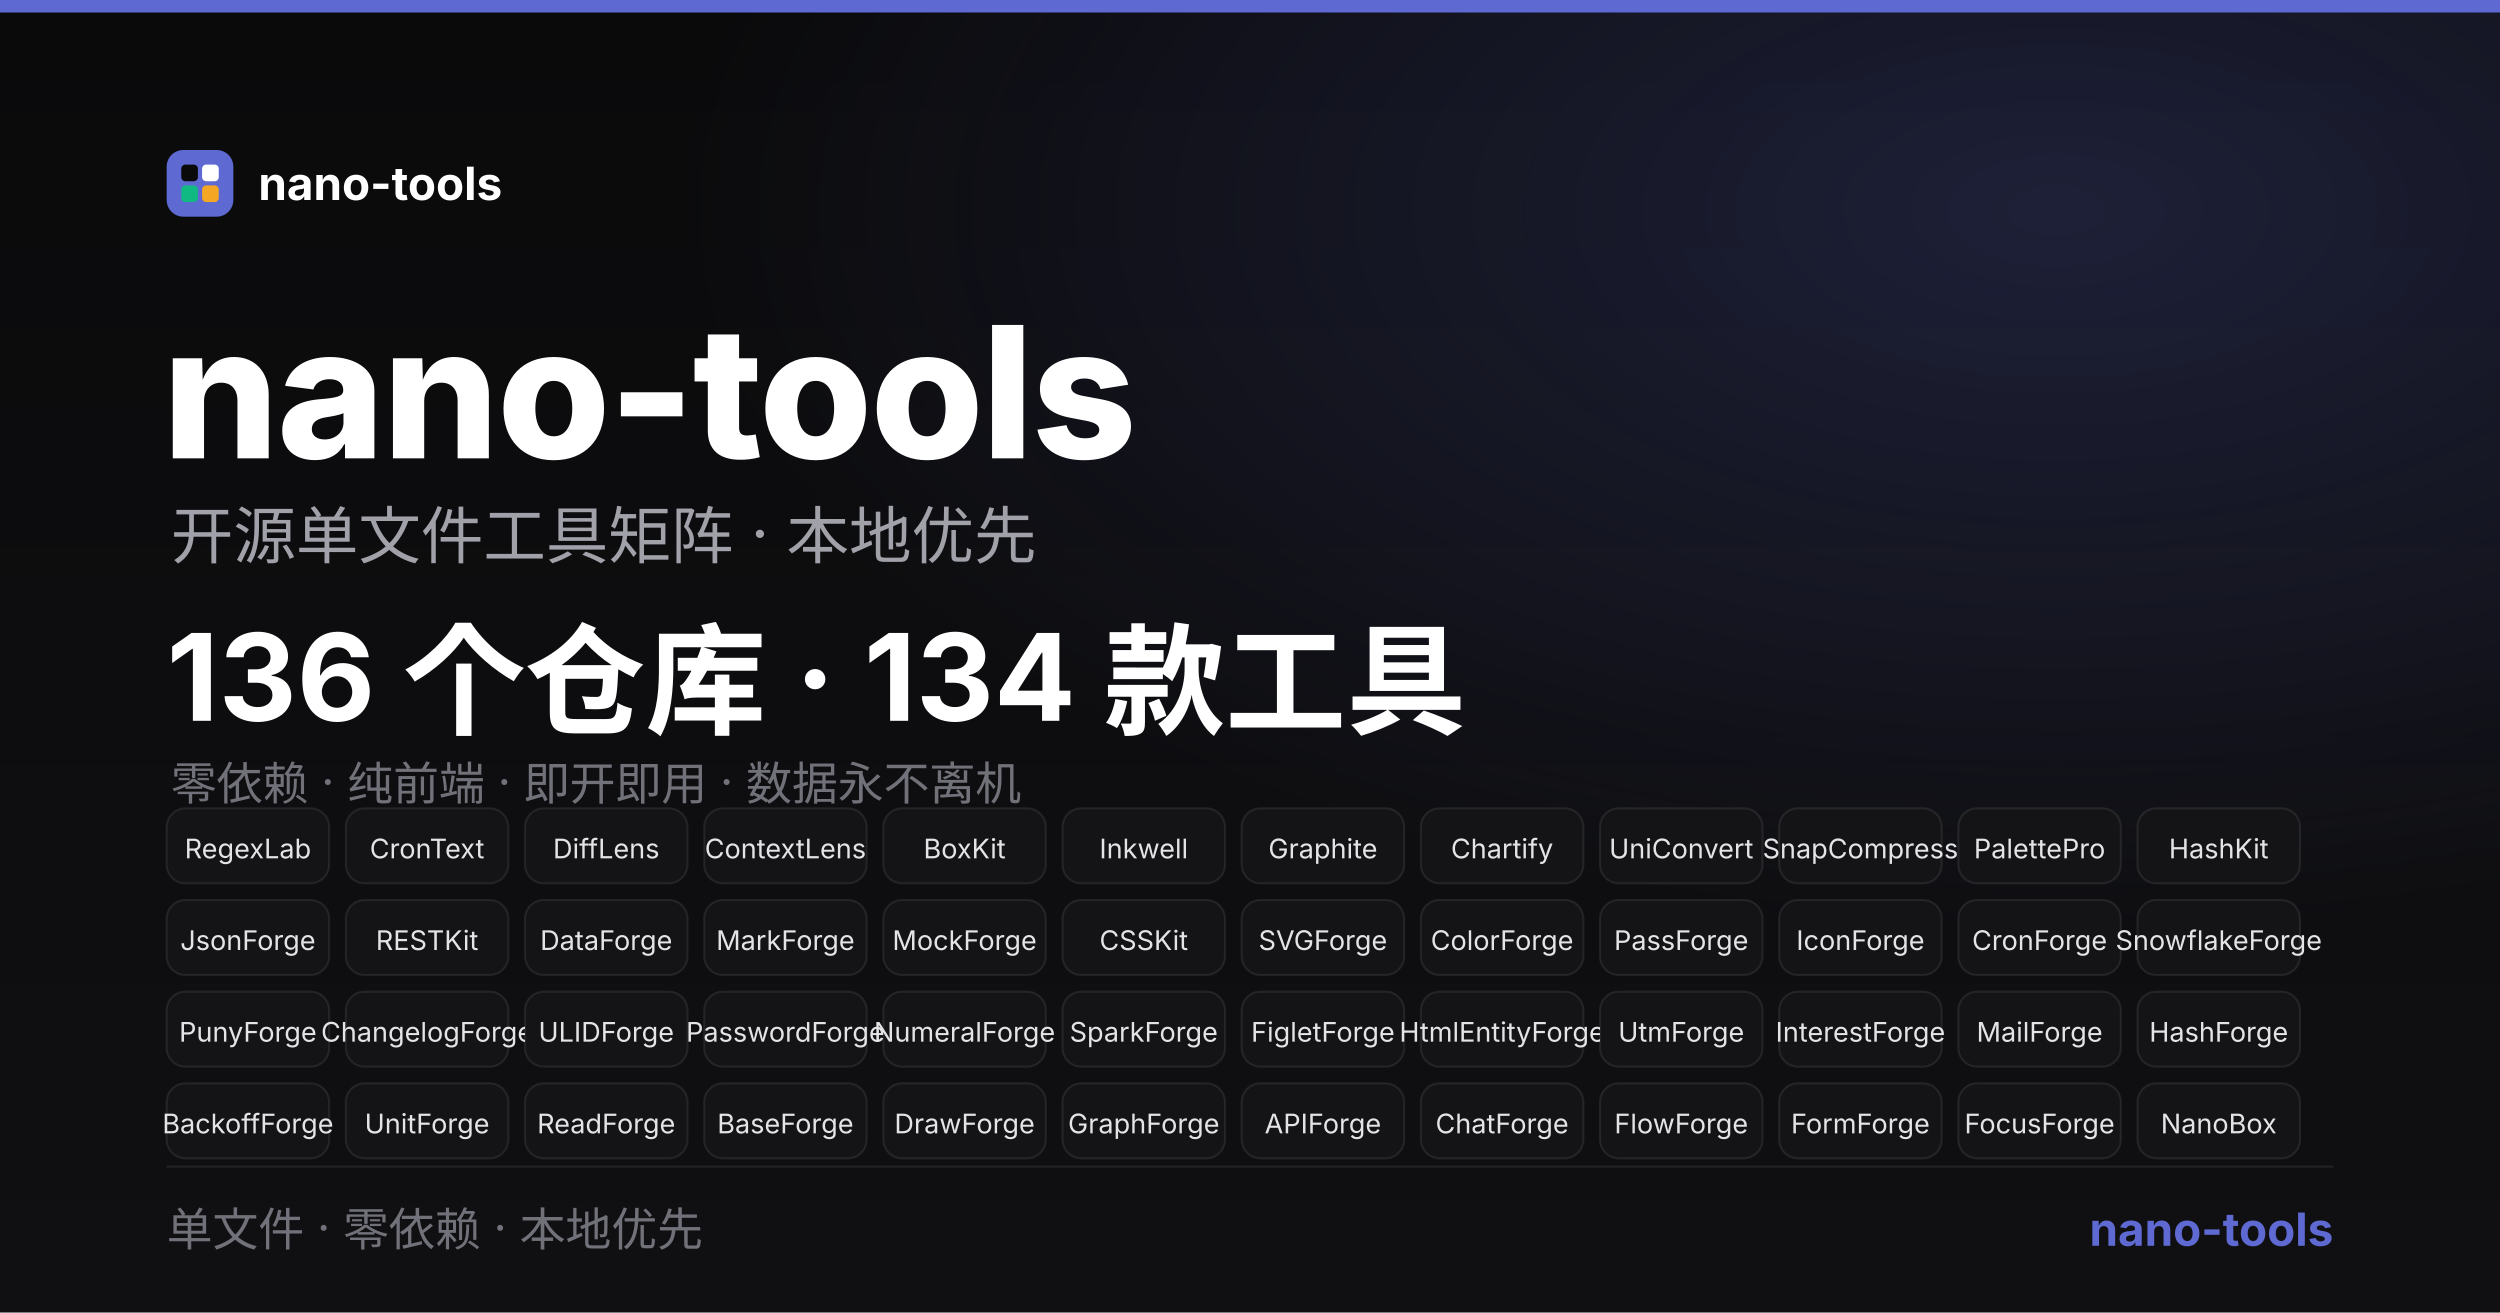
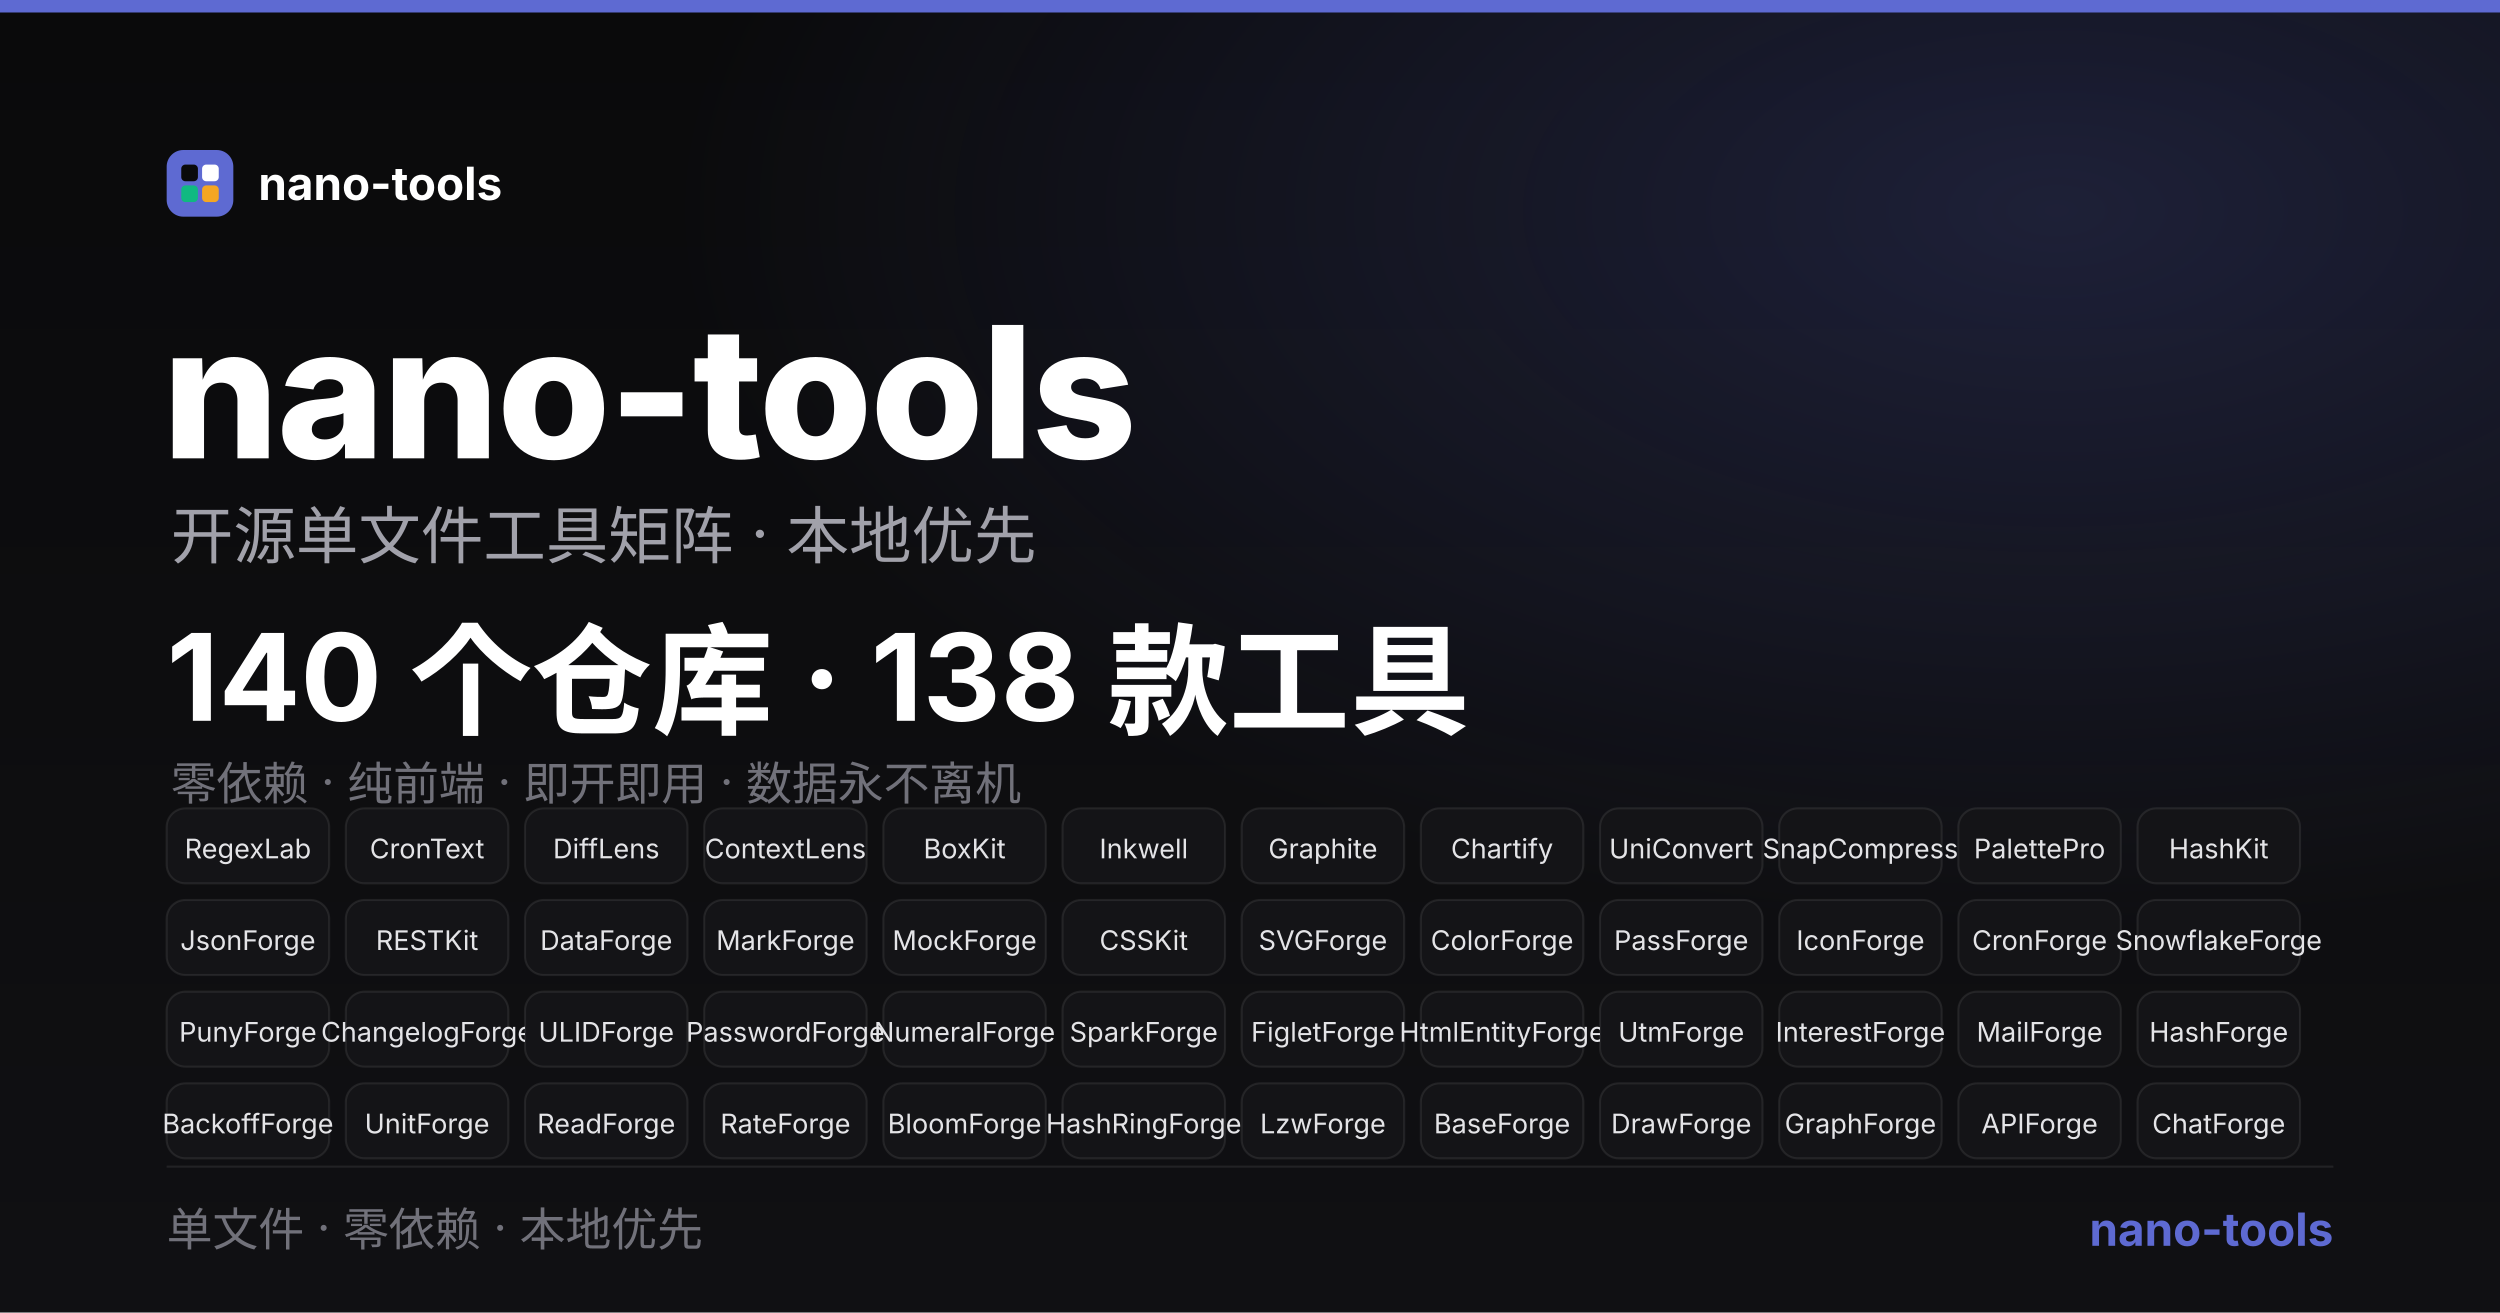
<svg xmlns="http://www.w3.org/2000/svg" width="1200" height="630" viewBox="0 0 1200 630" font-family="-apple-system,BlinkMacSystemFont,'Segoe UI','PingFang SC','Microsoft YaHei',sans-serif">
  <defs>
    <linearGradient id="bg" x1="0" y1="0" x2="0" y2="1">
      <stop offset="0" stop-color="#0A0A0B" />
      <stop offset="1" stop-color="#101013" />
    </linearGradient>
    <radialGradient id="glow" cx="82%" cy="16%" r="55%">
      <stop offset="0%" stop-color="#5E6AD2" stop-opacity="0.22" />
      <stop offset="100%" stop-color="#5E6AD2" stop-opacity="0" />
    </radialGradient>
  </defs>
  <rect width="1200" height="630" fill="url(#bg)" />
  <rect width="1200" height="630" fill="url(#glow)" />
  <rect x="0" y="0" width="1200" height="6" fill="#5E6AD2" />
  <g transform="translate(80,72)">
    <rect x="0" y="0" width="32" height="32" rx="8" fill="#5E6AD2" />
    <rect x="7" y="7" width="8" height="8" rx="2" fill="#0A0A0B" />
    <rect x="17" y="7" width="8" height="8" rx="2" fill="#FFFFFF" />
    <rect x="7" y="17" width="8" height="8" rx="2" fill="#10B981" />
    <rect x="17" y="17" width="8" height="8" rx="2" fill="#F5A623" />
  </g>
  <text x="124" y="96" fill="#FFFFFF" font-size="22" font-weight="700">nano-tools</text>
  <text x="78" y="220" fill="#FFFFFF" font-size="88" font-weight="800" letter-spacing="-1">nano-tools</text>
  <text x="82" y="268" fill="#A1A1AA" font-size="30">开源单文件工具矩阵 · 本地优先</text>
-   <text x="80" y="346" fill="#FFFFFF" font-size="58" font-weight="700">136 个仓库 · 134 款工具</text>
+   <text x="80" y="346" fill="#FFFFFF" font-size="58" font-weight="700">140 个仓库 · 138 款工具</text>
  <text x="82" y="384" fill="#71717A" font-size="22">零依赖 · 纯前端 · 即开即用 · 数据永不离机</text>
  <g transform="translate(80,388)">
    <rect x="0" y="0" width="78" height="36" rx="9" fill="#141417" stroke="#FFFFFF" stroke-opacity="0.08" />
    <text x="39" y="24" text-anchor="middle" fill="#E4E4E7" font-size="13">RegexLab</text>
  </g>
  <g transform="translate(166,388)">
    <rect x="0" y="0" width="78" height="36" rx="9" fill="#141417" stroke="#FFFFFF" stroke-opacity="0.08" />
    <text x="39" y="24" text-anchor="middle" fill="#E4E4E7" font-size="13">CronText</text>
  </g>
  <g transform="translate(252,388)">
    <rect x="0" y="0" width="78" height="36" rx="9" fill="#141417" stroke="#FFFFFF" stroke-opacity="0.08" />
    <text x="39" y="24" text-anchor="middle" fill="#E4E4E7" font-size="13">DiffLens</text>
  </g>
  <g transform="translate(338,388)">
    <rect x="0" y="0" width="78" height="36" rx="9" fill="#141417" stroke="#FFFFFF" stroke-opacity="0.08" />
    <text x="39" y="24" text-anchor="middle" fill="#E4E4E7" font-size="13">ContextLens</text>
  </g>
  <g transform="translate(424,388)">
    <rect x="0" y="0" width="78" height="36" rx="9" fill="#141417" stroke="#FFFFFF" stroke-opacity="0.08" />
    <text x="39" y="24" text-anchor="middle" fill="#E4E4E7" font-size="13">BoxKit</text>
  </g>
  <g transform="translate(510,388)">
    <rect x="0" y="0" width="78" height="36" rx="9" fill="#141417" stroke="#FFFFFF" stroke-opacity="0.08" />
    <text x="39" y="24" text-anchor="middle" fill="#E4E4E7" font-size="13">Inkwell</text>
  </g>
  <g transform="translate(596,388)">
    <rect x="0" y="0" width="78" height="36" rx="9" fill="#141417" stroke="#FFFFFF" stroke-opacity="0.08" />
    <text x="39" y="24" text-anchor="middle" fill="#E4E4E7" font-size="13">Graphite</text>
  </g>
  <g transform="translate(682,388)">
    <rect x="0" y="0" width="78" height="36" rx="9" fill="#141417" stroke="#FFFFFF" stroke-opacity="0.08" />
    <text x="39" y="24" text-anchor="middle" fill="#E4E4E7" font-size="13">Chartify</text>
  </g>
  <g transform="translate(768,388)">
    <rect x="0" y="0" width="78" height="36" rx="9" fill="#141417" stroke="#FFFFFF" stroke-opacity="0.08" />
    <text x="39" y="24" text-anchor="middle" fill="#E4E4E7" font-size="13">UniConvert</text>
  </g>
  <g transform="translate(854,388)">
    <rect x="0" y="0" width="78" height="36" rx="9" fill="#141417" stroke="#FFFFFF" stroke-opacity="0.08" />
    <text x="39" y="24" text-anchor="middle" fill="#E4E4E7" font-size="13">SnapCompress</text>
  </g>
  <g transform="translate(940,388)">
    <rect x="0" y="0" width="78" height="36" rx="9" fill="#141417" stroke="#FFFFFF" stroke-opacity="0.08" />
    <text x="39" y="24" text-anchor="middle" fill="#E4E4E7" font-size="13">PalettePro</text>
  </g>
  <g transform="translate(1026,388)">
    <rect x="0" y="0" width="78" height="36" rx="9" fill="#141417" stroke="#FFFFFF" stroke-opacity="0.08" />
    <text x="39" y="24" text-anchor="middle" fill="#E4E4E7" font-size="13">HashKit</text>
  </g>
  <g transform="translate(80,432)">
    <rect x="0" y="0" width="78" height="36" rx="9" fill="#141417" stroke="#FFFFFF" stroke-opacity="0.08" />
    <text x="39" y="24" text-anchor="middle" fill="#E4E4E7" font-size="13">JsonForge</text>
  </g>
  <g transform="translate(166,432)">
    <rect x="0" y="0" width="78" height="36" rx="9" fill="#141417" stroke="#FFFFFF" stroke-opacity="0.08" />
    <text x="39" y="24" text-anchor="middle" fill="#E4E4E7" font-size="13">RESTKit</text>
  </g>
  <g transform="translate(252,432)">
    <rect x="0" y="0" width="78" height="36" rx="9" fill="#141417" stroke="#FFFFFF" stroke-opacity="0.08" />
    <text x="39" y="24" text-anchor="middle" fill="#E4E4E7" font-size="13">DataForge</text>
  </g>
  <g transform="translate(338,432)">
    <rect x="0" y="0" width="78" height="36" rx="9" fill="#141417" stroke="#FFFFFF" stroke-opacity="0.08" />
    <text x="39" y="24" text-anchor="middle" fill="#E4E4E7" font-size="13">MarkForge</text>
  </g>
  <g transform="translate(424,432)">
    <rect x="0" y="0" width="78" height="36" rx="9" fill="#141417" stroke="#FFFFFF" stroke-opacity="0.08" />
    <text x="39" y="24" text-anchor="middle" fill="#E4E4E7" font-size="13">MockForge</text>
  </g>
  <g transform="translate(510,432)">
    <rect x="0" y="0" width="78" height="36" rx="9" fill="#141417" stroke="#FFFFFF" stroke-opacity="0.08" />
    <text x="39" y="24" text-anchor="middle" fill="#E4E4E7" font-size="13">CSSKit</text>
  </g>
  <g transform="translate(596,432)">
    <rect x="0" y="0" width="78" height="36" rx="9" fill="#141417" stroke="#FFFFFF" stroke-opacity="0.08" />
    <text x="39" y="24" text-anchor="middle" fill="#E4E4E7" font-size="13">SVGForge</text>
  </g>
  <g transform="translate(682,432)">
    <rect x="0" y="0" width="78" height="36" rx="9" fill="#141417" stroke="#FFFFFF" stroke-opacity="0.08" />
    <text x="39" y="24" text-anchor="middle" fill="#E4E4E7" font-size="13">ColorForge</text>
  </g>
  <g transform="translate(768,432)">
    <rect x="0" y="0" width="78" height="36" rx="9" fill="#141417" stroke="#FFFFFF" stroke-opacity="0.08" />
    <text x="39" y="24" text-anchor="middle" fill="#E4E4E7" font-size="13">PassForge</text>
  </g>
  <g transform="translate(854,432)">
    <rect x="0" y="0" width="78" height="36" rx="9" fill="#141417" stroke="#FFFFFF" stroke-opacity="0.08" />
    <text x="39" y="24" text-anchor="middle" fill="#E4E4E7" font-size="13">IconForge</text>
  </g>
  <g transform="translate(940,432)">
    <rect x="0" y="0" width="78" height="36" rx="9" fill="#141417" stroke="#FFFFFF" stroke-opacity="0.08" />
    <text x="39" y="24" text-anchor="middle" fill="#E4E4E7" font-size="13">CronForge</text>
  </g>
  <g transform="translate(1026,432)">
    <rect x="0" y="0" width="78" height="36" rx="9" fill="#141417" stroke="#FFFFFF" stroke-opacity="0.08" />
    <text x="39" y="24" text-anchor="middle" fill="#E4E4E7" font-size="13">SnowflakeForge</text>
  </g>
  <g transform="translate(80,476)">
    <rect x="0" y="0" width="78" height="36" rx="9" fill="#141417" stroke="#FFFFFF" stroke-opacity="0.08" />
    <text x="39" y="24" text-anchor="middle" fill="#E4E4E7" font-size="13">PunyForge</text>
  </g>
  <g transform="translate(166,476)">
    <rect x="0" y="0" width="78" height="36" rx="9" fill="#141417" stroke="#FFFFFF" stroke-opacity="0.08" />
    <text x="39" y="24" text-anchor="middle" fill="#E4E4E7" font-size="13">ChangelogForge</text>
  </g>
  <g transform="translate(252,476)">
    <rect x="0" y="0" width="78" height="36" rx="9" fill="#141417" stroke="#FFFFFF" stroke-opacity="0.08" />
    <text x="39" y="24" text-anchor="middle" fill="#E4E4E7" font-size="13">ULIDForge</text>
  </g>
  <g transform="translate(338,476)">
    <rect x="0" y="0" width="78" height="36" rx="9" fill="#141417" stroke="#FFFFFF" stroke-opacity="0.08" />
    <text x="39" y="24" text-anchor="middle" fill="#E4E4E7" font-size="13">PasswordForge</text>
  </g>
  <g transform="translate(424,476)">
    <rect x="0" y="0" width="78" height="36" rx="9" fill="#141417" stroke="#FFFFFF" stroke-opacity="0.08" />
    <text x="39" y="24" text-anchor="middle" fill="#E4E4E7" font-size="13">NumeralForge</text>
  </g>
  <g transform="translate(510,476)">
    <rect x="0" y="0" width="78" height="36" rx="9" fill="#141417" stroke="#FFFFFF" stroke-opacity="0.08" />
    <text x="39" y="24" text-anchor="middle" fill="#E4E4E7" font-size="13">SparkForge</text>
  </g>
  <g transform="translate(596,476)">
    <rect x="0" y="0" width="78" height="36" rx="9" fill="#141417" stroke="#FFFFFF" stroke-opacity="0.08" />
    <text x="39" y="24" text-anchor="middle" fill="#E4E4E7" font-size="13">FigletForge</text>
  </g>
  <g transform="translate(682,476)">
    <rect x="0" y="0" width="78" height="36" rx="9" fill="#141417" stroke="#FFFFFF" stroke-opacity="0.08" />
    <text x="39" y="24" text-anchor="middle" fill="#E4E4E7" font-size="13">HtmlEntityForge</text>
  </g>
  <g transform="translate(768,476)">
    <rect x="0" y="0" width="78" height="36" rx="9" fill="#141417" stroke="#FFFFFF" stroke-opacity="0.08" />
    <text x="39" y="24" text-anchor="middle" fill="#E4E4E7" font-size="13">UtmForge</text>
  </g>
  <g transform="translate(854,476)">
    <rect x="0" y="0" width="78" height="36" rx="9" fill="#141417" stroke="#FFFFFF" stroke-opacity="0.08" />
    <text x="39" y="24" text-anchor="middle" fill="#E4E4E7" font-size="13">InterestForge</text>
  </g>
  <g transform="translate(940,476)">
    <rect x="0" y="0" width="78" height="36" rx="9" fill="#141417" stroke="#FFFFFF" stroke-opacity="0.08" />
    <text x="39" y="24" text-anchor="middle" fill="#E4E4E7" font-size="13">MailForge</text>
  </g>
  <g transform="translate(1026,476)">
    <rect x="0" y="0" width="78" height="36" rx="9" fill="#141417" stroke="#FFFFFF" stroke-opacity="0.08" />
    <text x="39" y="24" text-anchor="middle" fill="#E4E4E7" font-size="13">HashForge</text>
  </g>
  <g transform="translate(80,520)">
    <rect x="0" y="0" width="78" height="36" rx="9" fill="#141417" stroke="#FFFFFF" stroke-opacity="0.08" />
    <text x="39" y="24" text-anchor="middle" fill="#E4E4E7" font-size="13">BackoffForge</text>
  </g>
  <g transform="translate(166,520)">
    <rect x="0" y="0" width="78" height="36" rx="9" fill="#141417" stroke="#FFFFFF" stroke-opacity="0.08" />
    <text x="39" y="24" text-anchor="middle" fill="#E4E4E7" font-size="13">UnitForge</text>
  </g>
  <g transform="translate(252,520)">
    <rect x="0" y="0" width="78" height="36" rx="9" fill="#141417" stroke="#FFFFFF" stroke-opacity="0.08" />
    <text x="39" y="24" text-anchor="middle" fill="#E4E4E7" font-size="13">ReadForge</text>
  </g>
  <g transform="translate(338,520)">
    <rect x="0" y="0" width="78" height="36" rx="9" fill="#141417" stroke="#FFFFFF" stroke-opacity="0.08" />
+     <text x="39" y="24" text-anchor="middle" fill="#E4E4E7" font-size="13">RateForge</text>
+   </g>
+   <g transform="translate(424,520)">
+     <rect x="0" y="0" width="78" height="36" rx="9" fill="#141417" stroke="#FFFFFF" stroke-opacity="0.08" />
+     <text x="39" y="24" text-anchor="middle" fill="#E4E4E7" font-size="13">BloomForge</text>
+   </g>
+   <g transform="translate(510,520)">
+     <rect x="0" y="0" width="78" height="36" rx="9" fill="#141417" stroke="#FFFFFF" stroke-opacity="0.08" />
+     <text x="39" y="24" text-anchor="middle" fill="#E4E4E7" font-size="13">HashRingForge</text>
+   </g>
+   <g transform="translate(596,520)">
+     <rect x="0" y="0" width="78" height="36" rx="9" fill="#141417" stroke="#FFFFFF" stroke-opacity="0.08" />
+     <text x="39" y="24" text-anchor="middle" fill="#E4E4E7" font-size="13">LzwForge</text>
+   </g>
+   <g transform="translate(682,520)">
+     <rect x="0" y="0" width="78" height="36" rx="9" fill="#141417" stroke="#FFFFFF" stroke-opacity="0.08" />
    <text x="39" y="24" text-anchor="middle" fill="#E4E4E7" font-size="13">BaseForge</text>
  </g>
-   <g transform="translate(424,520)">
+   <g transform="translate(768,520)">
    <rect x="0" y="0" width="78" height="36" rx="9" fill="#141417" stroke="#FFFFFF" stroke-opacity="0.08" />
    <text x="39" y="24" text-anchor="middle" fill="#E4E4E7" font-size="13">DrawForge</text>
  </g>
-   <g transform="translate(510,520)">
+   <g transform="translate(854,520)">
    <rect x="0" y="0" width="78" height="36" rx="9" fill="#141417" stroke="#FFFFFF" stroke-opacity="0.08" />
    <text x="39" y="24" text-anchor="middle" fill="#E4E4E7" font-size="13">GraphForge</text>
  </g>
-   <g transform="translate(596,520)">
+   <g transform="translate(940,520)">
    <rect x="0" y="0" width="78" height="36" rx="9" fill="#141417" stroke="#FFFFFF" stroke-opacity="0.08" />
    <text x="39" y="24" text-anchor="middle" fill="#E4E4E7" font-size="13">APIForge</text>
  </g>
-   <g transform="translate(682,520)">
+   <g transform="translate(1026,520)">
    <rect x="0" y="0" width="78" height="36" rx="9" fill="#141417" stroke="#FFFFFF" stroke-opacity="0.08" />
    <text x="39" y="24" text-anchor="middle" fill="#E4E4E7" font-size="13">ChatForge</text>
-   </g>
-   <g transform="translate(768,520)">
-     <rect x="0" y="0" width="78" height="36" rx="9" fill="#141417" stroke="#FFFFFF" stroke-opacity="0.08" />
-     <text x="39" y="24" text-anchor="middle" fill="#E4E4E7" font-size="13">FlowForge</text>
-   </g>
-   <g transform="translate(854,520)">
-     <rect x="0" y="0" width="78" height="36" rx="9" fill="#141417" stroke="#FFFFFF" stroke-opacity="0.08" />
-     <text x="39" y="24" text-anchor="middle" fill="#E4E4E7" font-size="13">FormForge</text>
-   </g>
-   <g transform="translate(940,520)">
-     <rect x="0" y="0" width="78" height="36" rx="9" fill="#141417" stroke="#FFFFFF" stroke-opacity="0.08" />
-     <text x="39" y="24" text-anchor="middle" fill="#E4E4E7" font-size="13">FocusForge</text>
-   </g>
-   <g transform="translate(1026,520)">
-     <rect x="0" y="0" width="78" height="36" rx="9" fill="#141417" stroke="#FFFFFF" stroke-opacity="0.08" />
-     <text x="39" y="24" text-anchor="middle" fill="#E4E4E7" font-size="13">NanoBox</text>
  </g>
  <line x1="80" y1="560" x2="1120" y2="560" stroke="#FFFFFF" stroke-opacity="0.08" stroke-width="1" />
  <text x="80" y="598" fill="#71717A" font-size="22">单文件 · 零依赖 · 本地优先</text>
  <text x="1120" y="598" text-anchor="end" fill="#5E6AD2" font-size="22" font-weight="700">nano-tools</text>
</svg>
